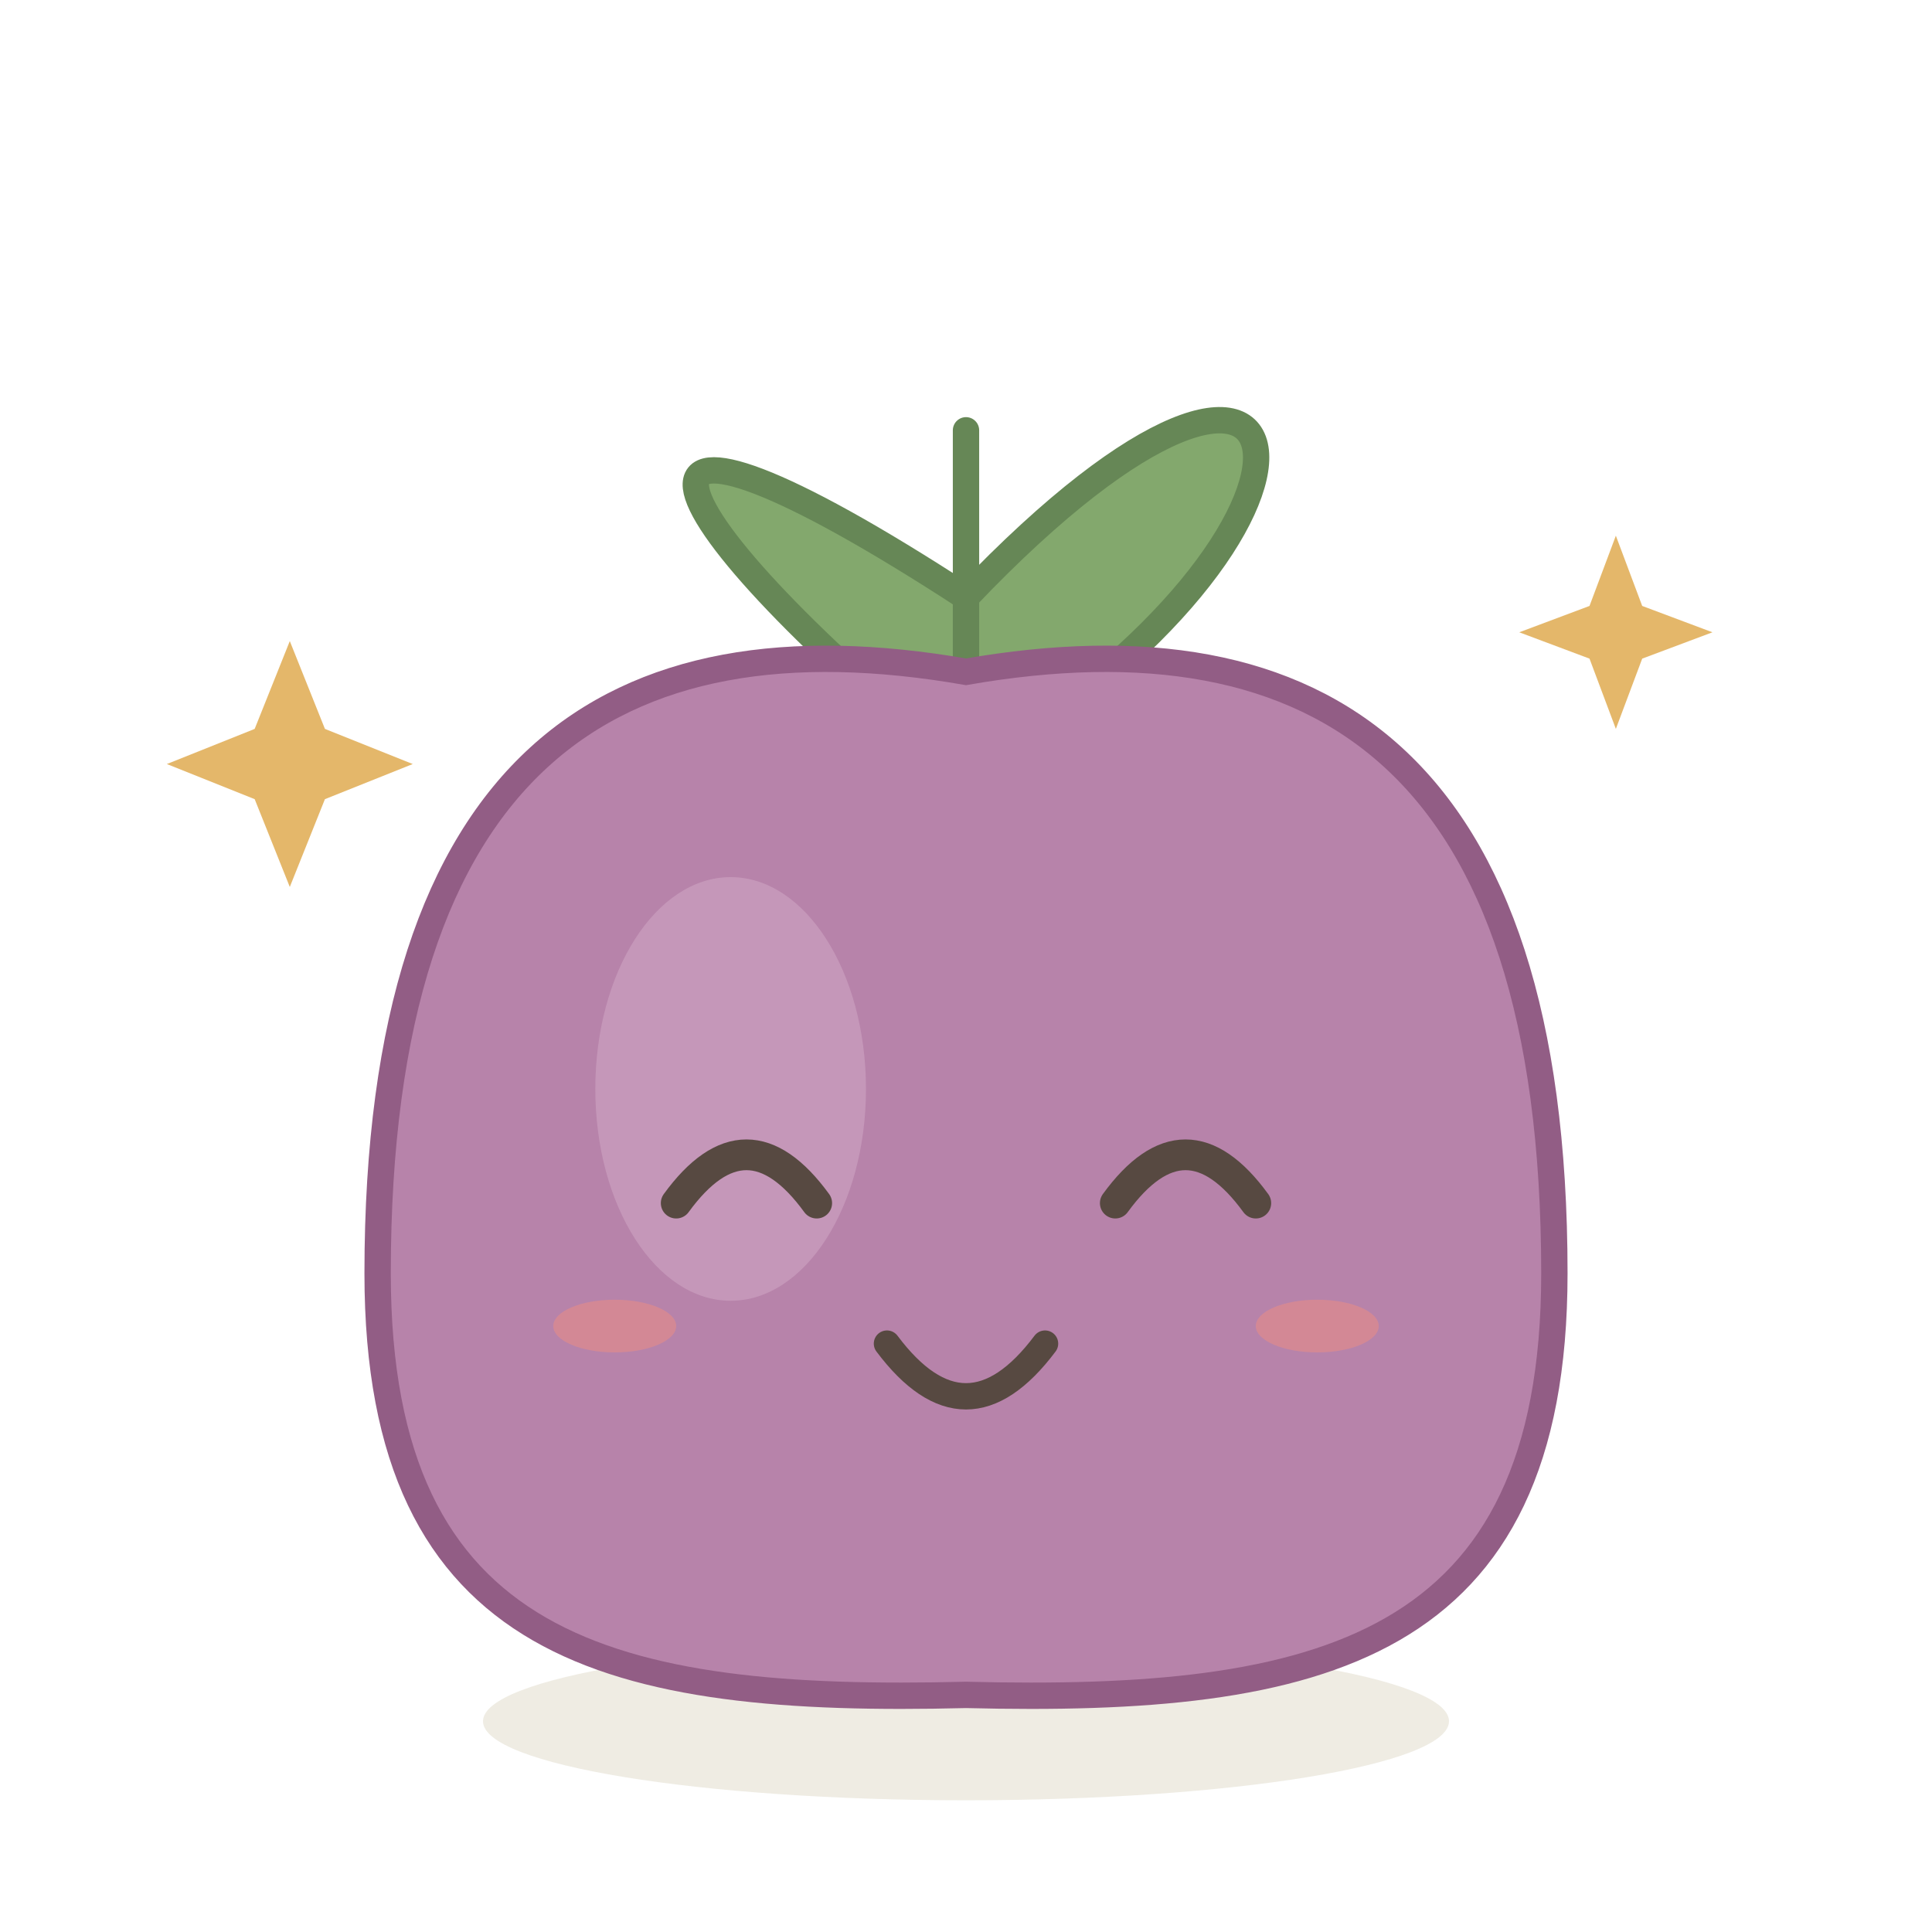
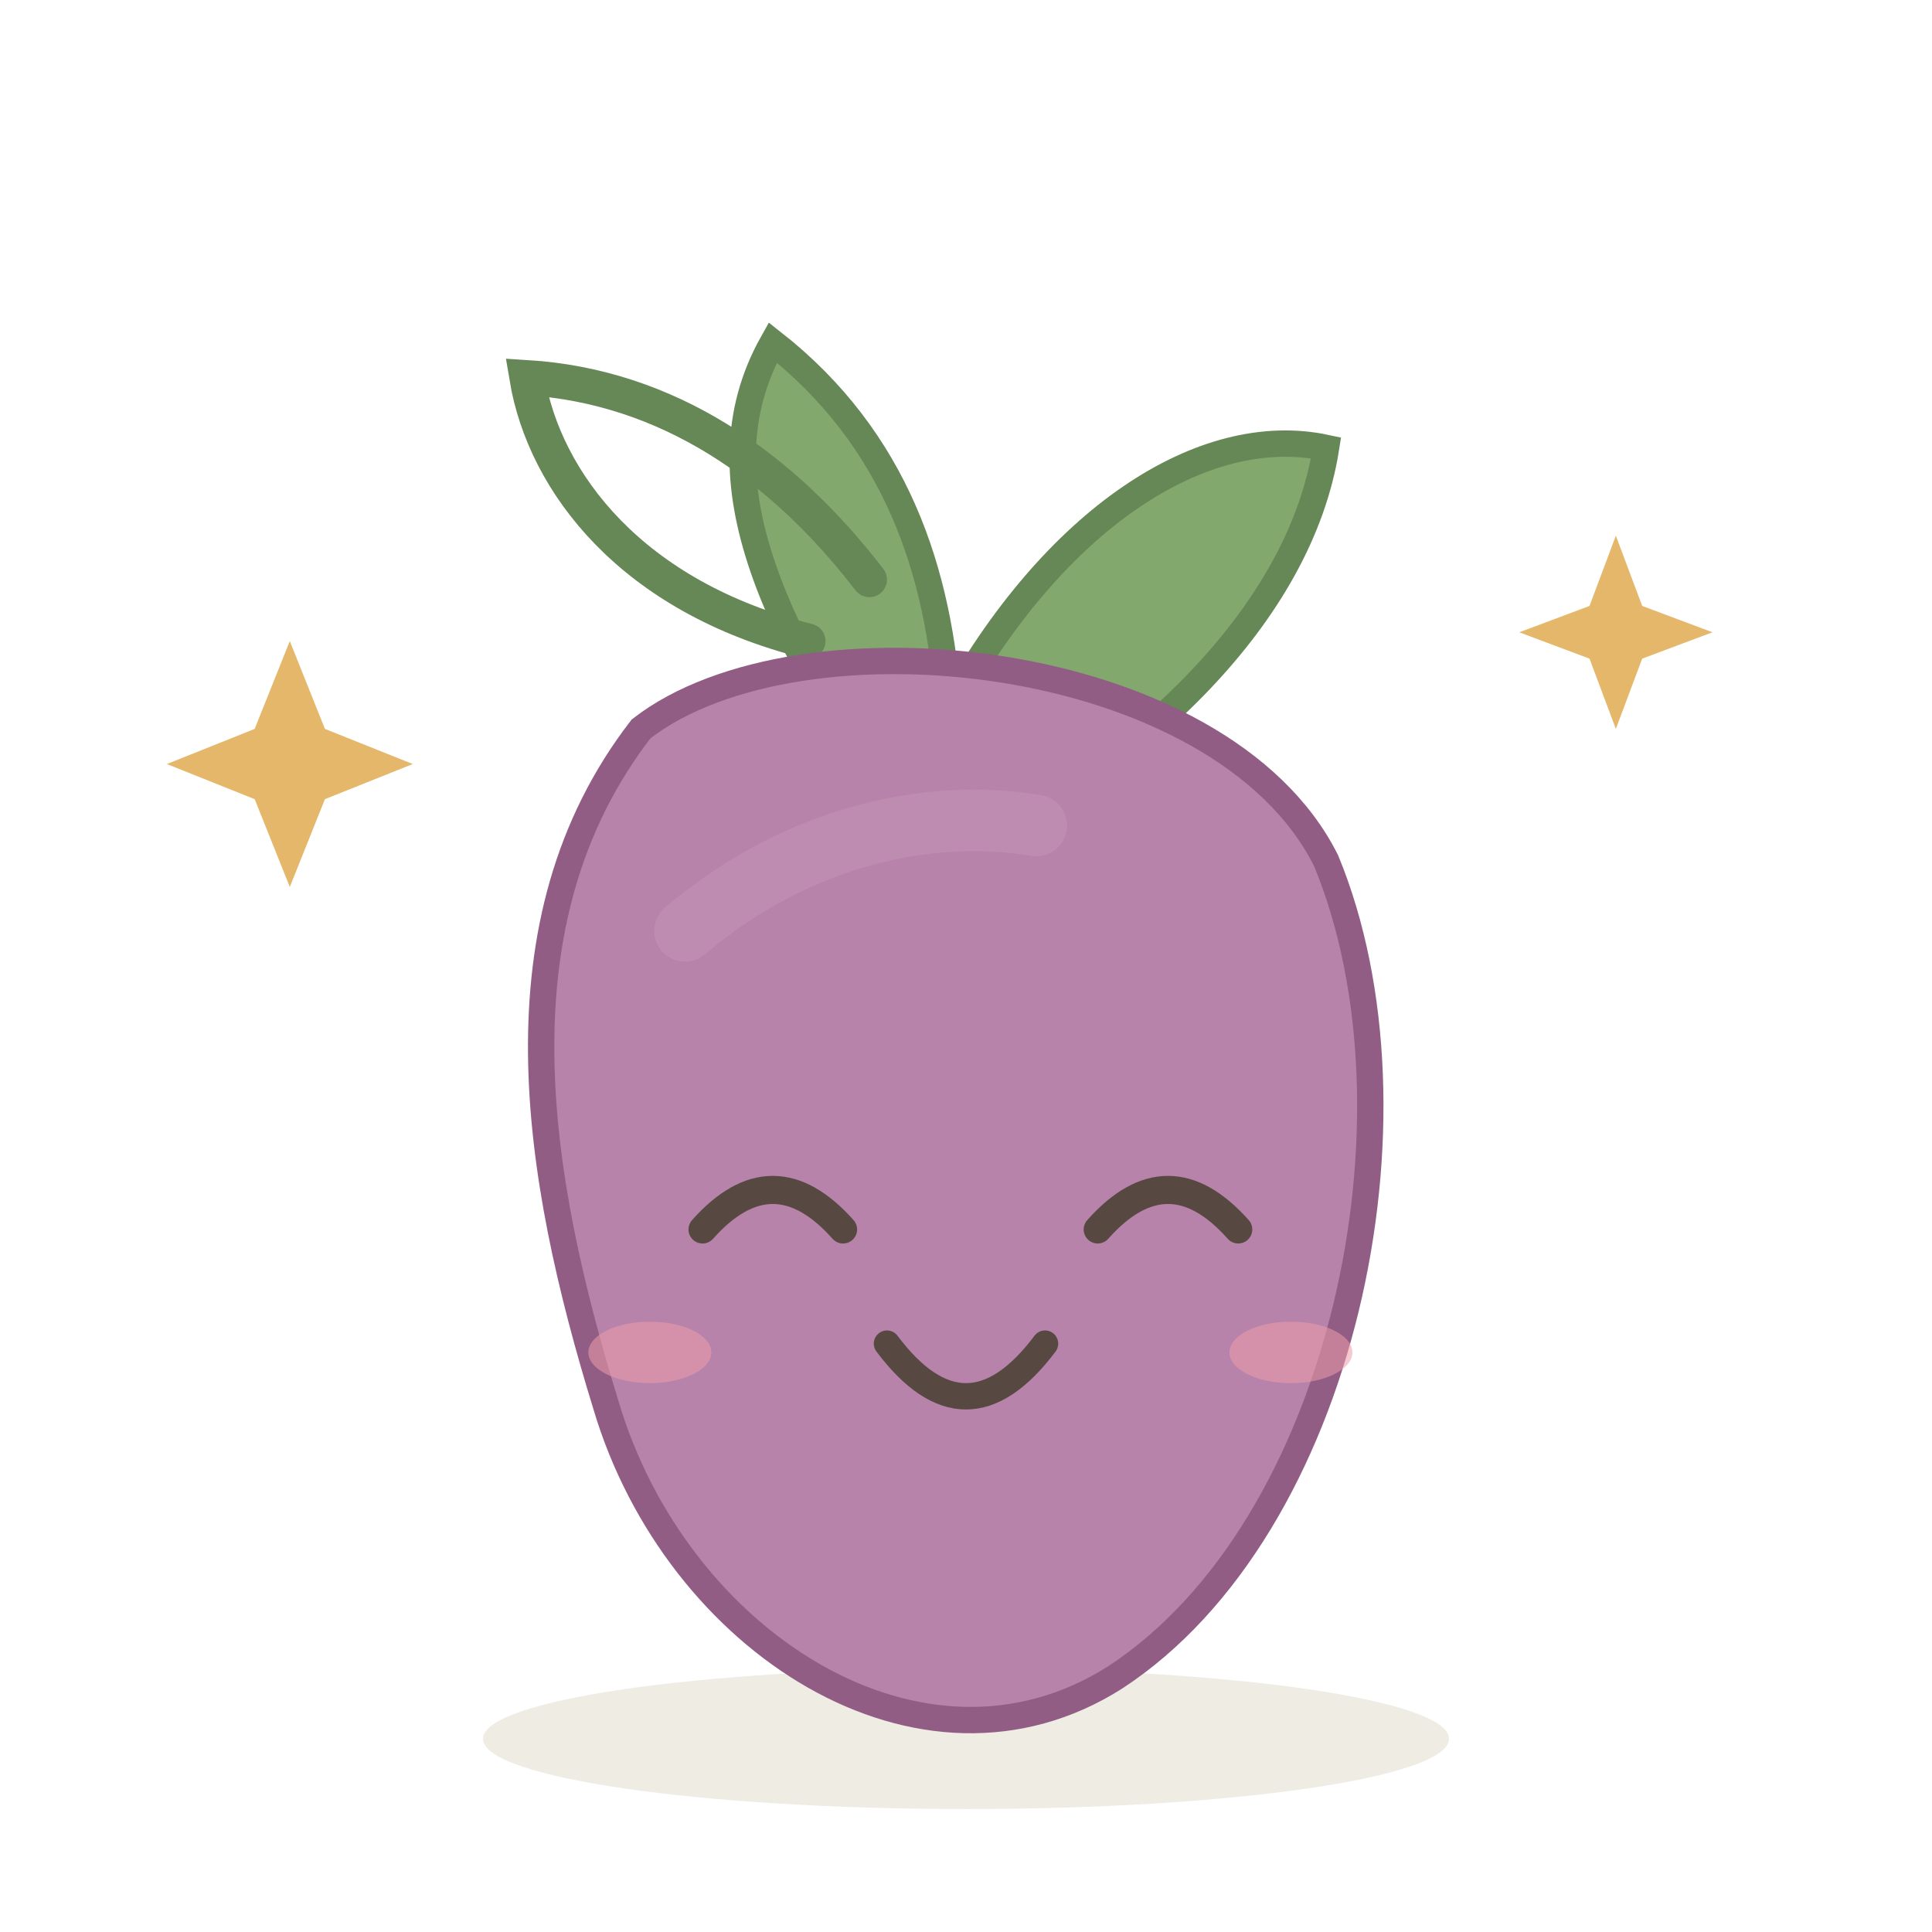
<svg xmlns="http://www.w3.org/2000/svg" width="220" height="220" viewBox="0 0 220 220" role="img">
-   <ellipse cx="110" cy="196" rx="55" ry="9" fill="#d8d2bd" opacity=".42" />
-   <path d="M110 88 C71 56,67 40,110 68 C151 25,157 60,110 88Z" fill="#83a86d" stroke="#668756" stroke-width="3" />
-   <path d="M110 86V49" stroke="#668756" stroke-width="3" stroke-linecap="round" />
-   <path d="M43 145 C43 86.5,69.8 69.5,110 76.5 C150.2 69.5,177 86.5,177 145 C177 188,150.2 194,110 193 C69.8 194,43 188,43 145Z" fill="#b783aa" stroke="#925d85" stroke-width="3" />
-   <ellipse cx="83.2" cy="124" rx="15.41" ry="24.12" fill="#dcb8d1" opacity=".38" />
-   <path d="M77 137q8-11 16 0m34 0q8-11 16 0" fill="none" stroke="#574941" stroke-width="3.5" stroke-linecap="round" />
-   <ellipse cx="70" cy="151" rx="7" ry="3" fill="#e78c87" opacity=".58" />
-   <ellipse cx="150" cy="151" rx="7" ry="3" fill="#e78c87" opacity=".58" />
+   <ellipse cx="110" cy="198" rx="55" ry="8" fill="#d8d2bd" opacity=".42" />
+   <path d="M103 94 C89 73,79 55,88 39 C102 50,107 65,108 81 C120 59,137 48,151 51 C148 70,130 87,108 98Z" fill="#83a86d" stroke="#668756" stroke-width="3" />
+   <path d="M92 73 C72 68,62 55,60 43 C76 44,89 53,99 66" fill="none" stroke="#668756" stroke-width="4" stroke-linecap="round" />
+   <path d="M73 83 C91 69,139 74,151 98 C163 127,153 174,127 191 C105 205,77 187,69 160 C61 134,56 105,73 83Z" fill="#b783aa" stroke="#925d85" stroke-width="3" />
+   <path d="M78 106 C91 95,106 92,118 94" fill="none" stroke="#dcb8d1" stroke-width="7" opacity=".18" stroke-linecap="round" />
+   <path d="M80 140q8-9 16 0m29 0q8-9 16 0" fill="none" stroke="#574941" stroke-width="3.2" stroke-linecap="round" />
+   <ellipse cx="74" cy="154" rx="7" ry="3.5" fill="#ef9caa" opacity=".55" />
+   <ellipse cx="147" cy="154" rx="7" ry="3.5" fill="#ef9caa" opacity=".55" />
  <path d="M101 153q9 12 18 0" fill="none" stroke="#574941" stroke-width="3" stroke-linecap="round" />
  <path d="M33 73l4 10 10 4-10 4-4 10-4-10-10-4 10-4zm151-12l3 8 8 3-8 3-3 8-3-8-8-3 8-3z" fill="#e4b76a" />
</svg>
